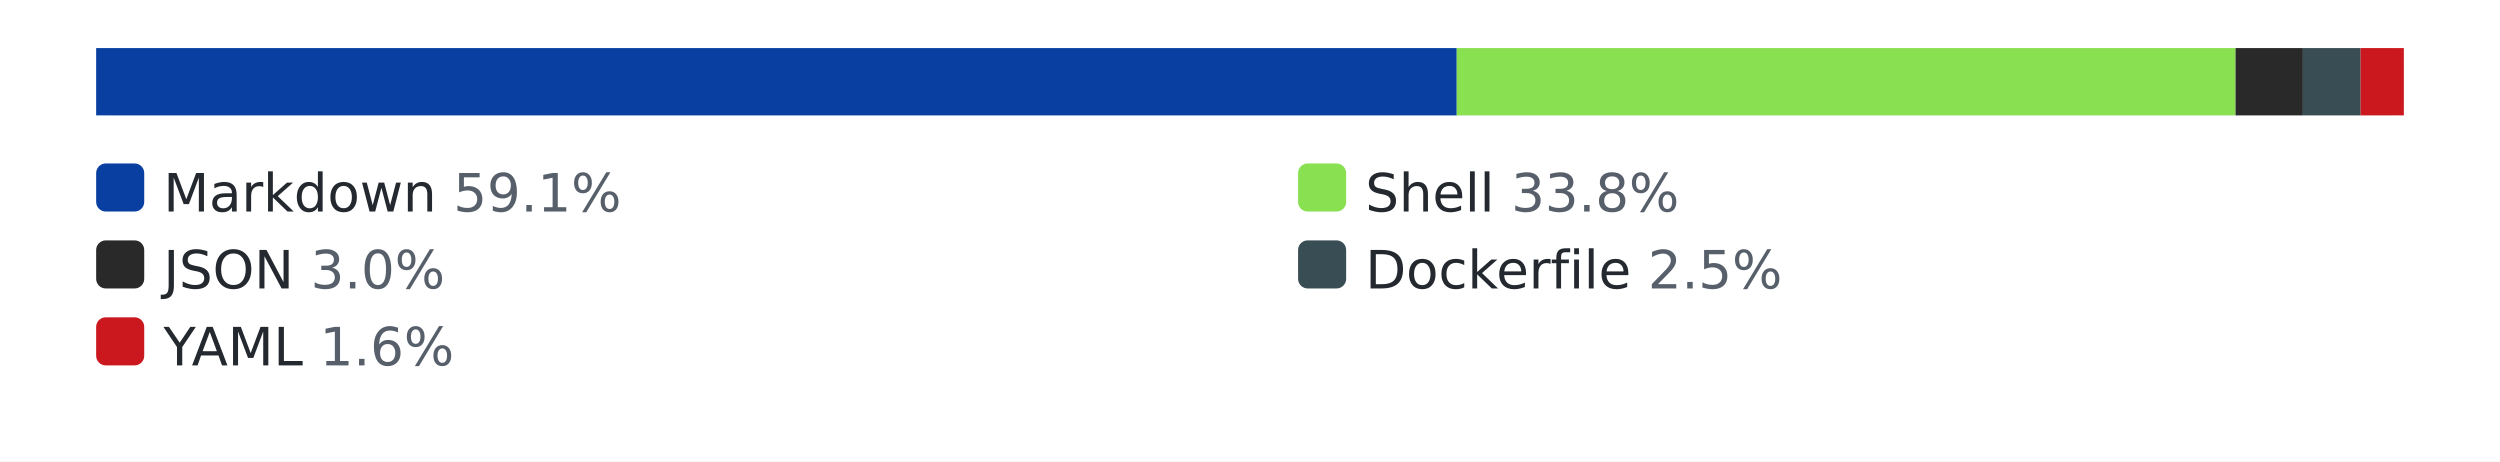
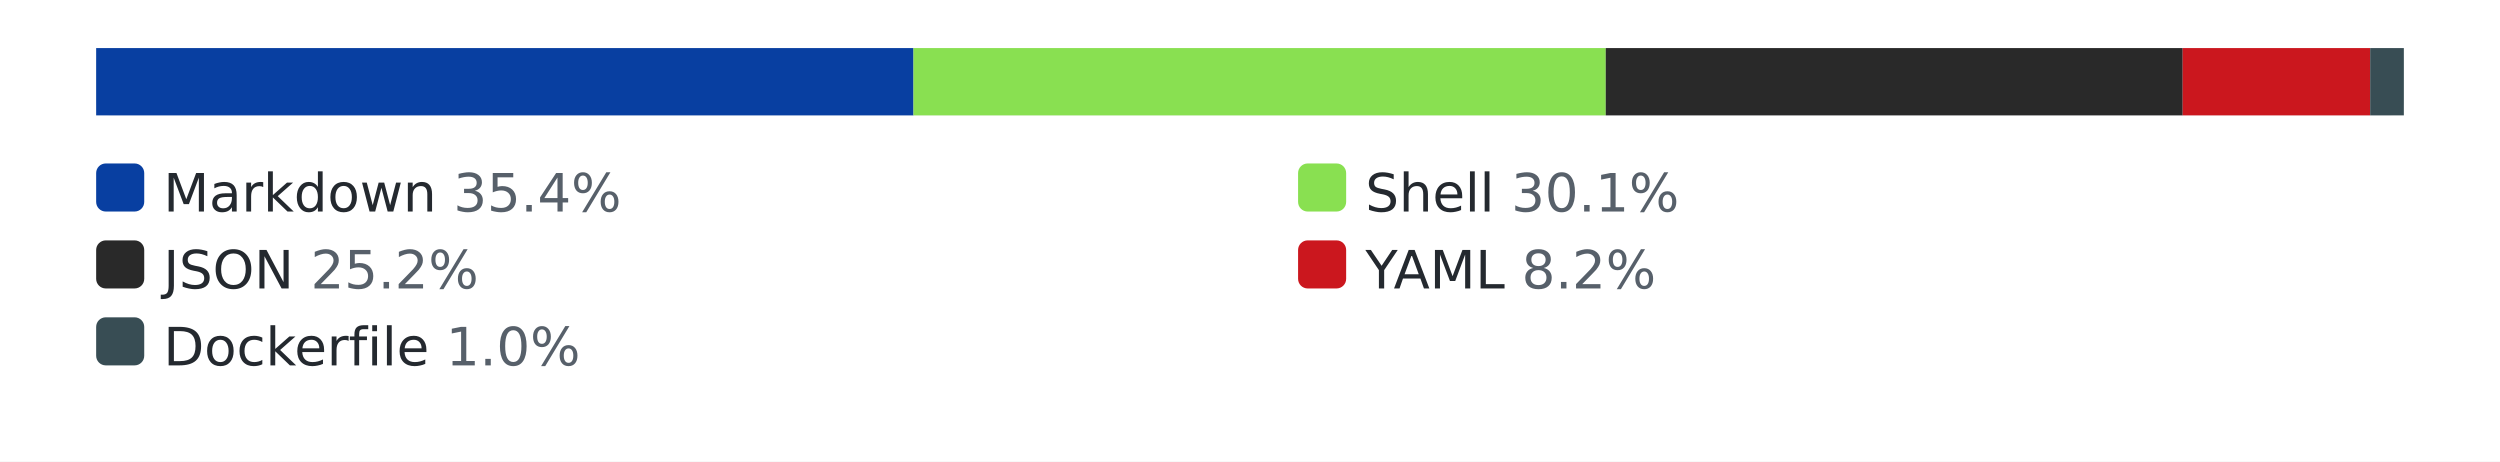
<svg xmlns="http://www.w3.org/2000/svg" width="520" height="96" role="img" aria-label="languages by lines of code">
-   <rect width="520" height="96" fill="#ffffff" />
-   <rect x="20" y="10" width="480" height="14" rx="3" fill="#eaecef" />
-   <rect x="20" y="10" width="283" height="14" fill="#083fa1" />
-   <rect x="303" y="10" width="162" height="14" fill="#89e051" />
-   <rect x="465" y="10" width="14" height="14" fill="#292929" />
-   <rect x="479" y="10" width="12" height="14" fill="#384d54" />
-   <rect x="491" y="10" width="9" height="14" fill="#cb171e" />
+   <style>.bg{fill:#ffffff}.track{fill:#eaecef}.lbl{fill:#24292f}.pct{fill:#57606a}@media (prefers-color-scheme: dark){.bg{fill:#0d1117}.track{fill:#30363d}.lbl{fill:#e6edf3}.pct{fill:#8b949e}}</style>
+   <rect class="bg" width="520" height="96" />
+   <rect class="track" x="20" y="10" width="480" height="14" rx="3" />
+   <rect x="20" y="10" width="170" height="14" fill="#083fa1" />
+   <rect x="190" y="10" width="144" height="14" fill="#89e051" />
+   <rect x="334" y="10" width="120" height="14" fill="#292929" />
+   <rect x="454" y="10" width="39" height="14" fill="#cb171e" />
+   <rect x="493" y="10" width="7" height="14" fill="#384d54" />
  <rect x="20" y="34" width="10" height="10" rx="2" fill="#083fa1" />
-   <text x="34" y="44" font-family="Verdana,Geneva,DejaVu Sans,sans-serif" font-size="11" fill="#24292f">Markdown <tspan fill="#57606a">59.1%</tspan>
+   <text x="34" y="44" font-family="Verdana,Geneva,DejaVu Sans,sans-serif" font-size="11" class="lbl">Markdown <tspan class="pct">35.4%</tspan>
  </text>
  <rect x="270" y="34" width="10" height="10" rx="2" fill="#89e051" />
-   <text x="284" y="44" font-family="Verdana,Geneva,DejaVu Sans,sans-serif" font-size="11" fill="#24292f">Shell <tspan fill="#57606a">33.8%</tspan>
+   <text x="284" y="44" font-family="Verdana,Geneva,DejaVu Sans,sans-serif" font-size="11" class="lbl">Shell <tspan class="pct">30.1%</tspan>
  </text>
  <rect x="20" y="50" width="10" height="10" rx="2" fill="#292929" />
-   <text x="34" y="60" font-family="Verdana,Geneva,DejaVu Sans,sans-serif" font-size="11" fill="#24292f">JSON <tspan fill="#57606a">3.0%</tspan>
+   <text x="34" y="60" font-family="Verdana,Geneva,DejaVu Sans,sans-serif" font-size="11" class="lbl">JSON <tspan class="pct">25.2%</tspan>
  </text>
-   <rect x="270" y="50" width="10" height="10" rx="2" fill="#384d54" />
-   <text x="284" y="60" font-family="Verdana,Geneva,DejaVu Sans,sans-serif" font-size="11" fill="#24292f">Dockerfile <tspan fill="#57606a">2.5%</tspan>
+   <rect x="270" y="50" width="10" height="10" rx="2" fill="#cb171e" />
+   <text x="284" y="60" font-family="Verdana,Geneva,DejaVu Sans,sans-serif" font-size="11" class="lbl">YAML <tspan class="pct">8.2%</tspan>
  </text>
-   <rect x="20" y="66" width="10" height="10" rx="2" fill="#cb171e" />
-   <text x="34" y="76" font-family="Verdana,Geneva,DejaVu Sans,sans-serif" font-size="11" fill="#24292f">YAML <tspan fill="#57606a">1.6%</tspan>
+   <rect x="20" y="66" width="10" height="10" rx="2" fill="#384d54" />
+   <text x="34" y="76" font-family="Verdana,Geneva,DejaVu Sans,sans-serif" font-size="11" class="lbl">Dockerfile <tspan class="pct">1.0%</tspan>
  </text>
</svg>
